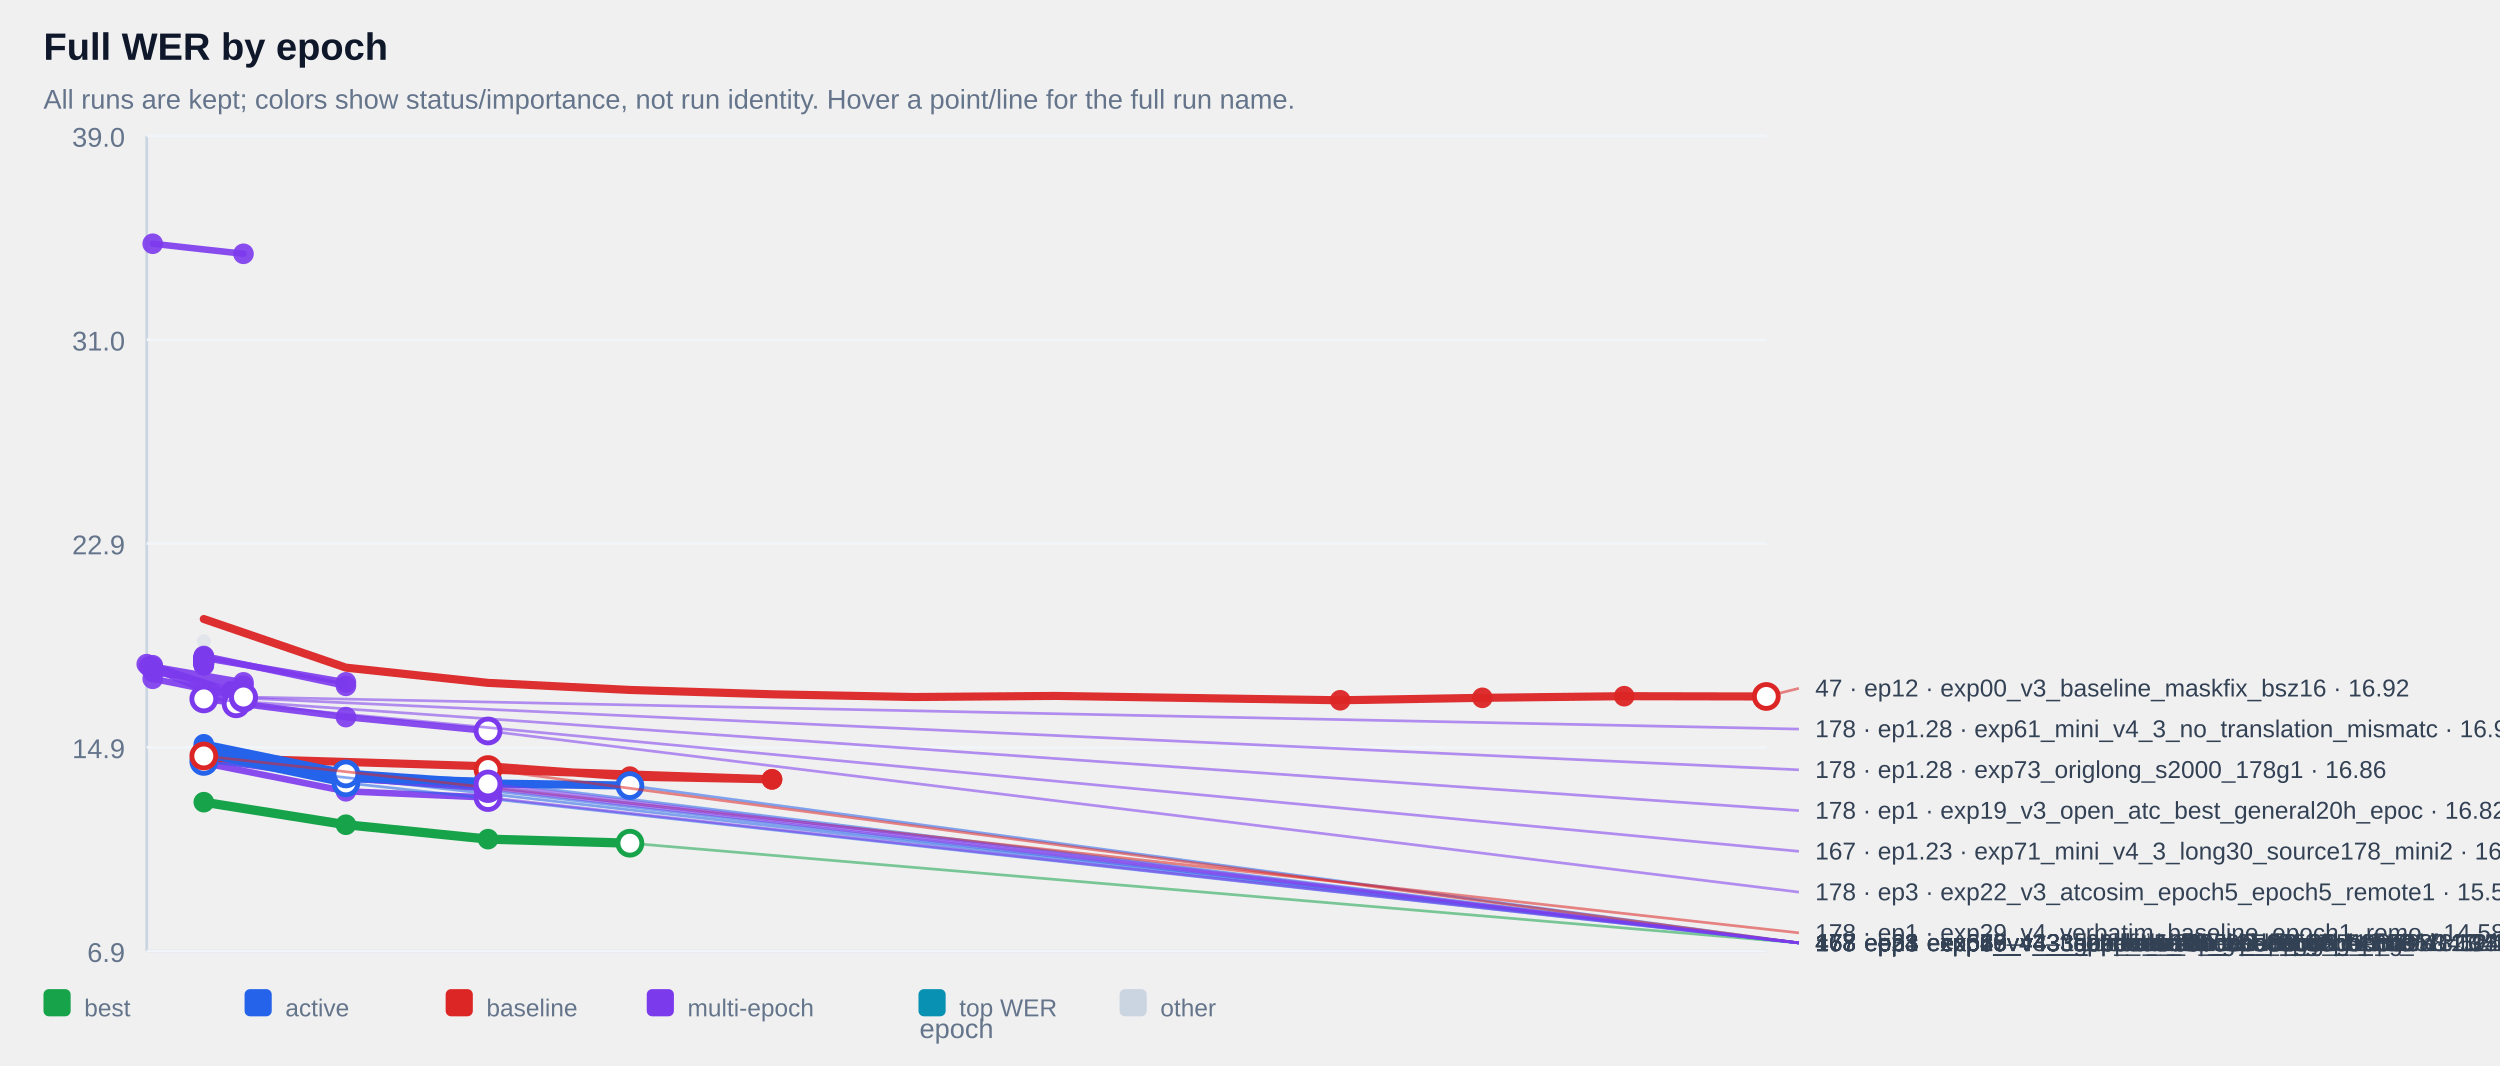
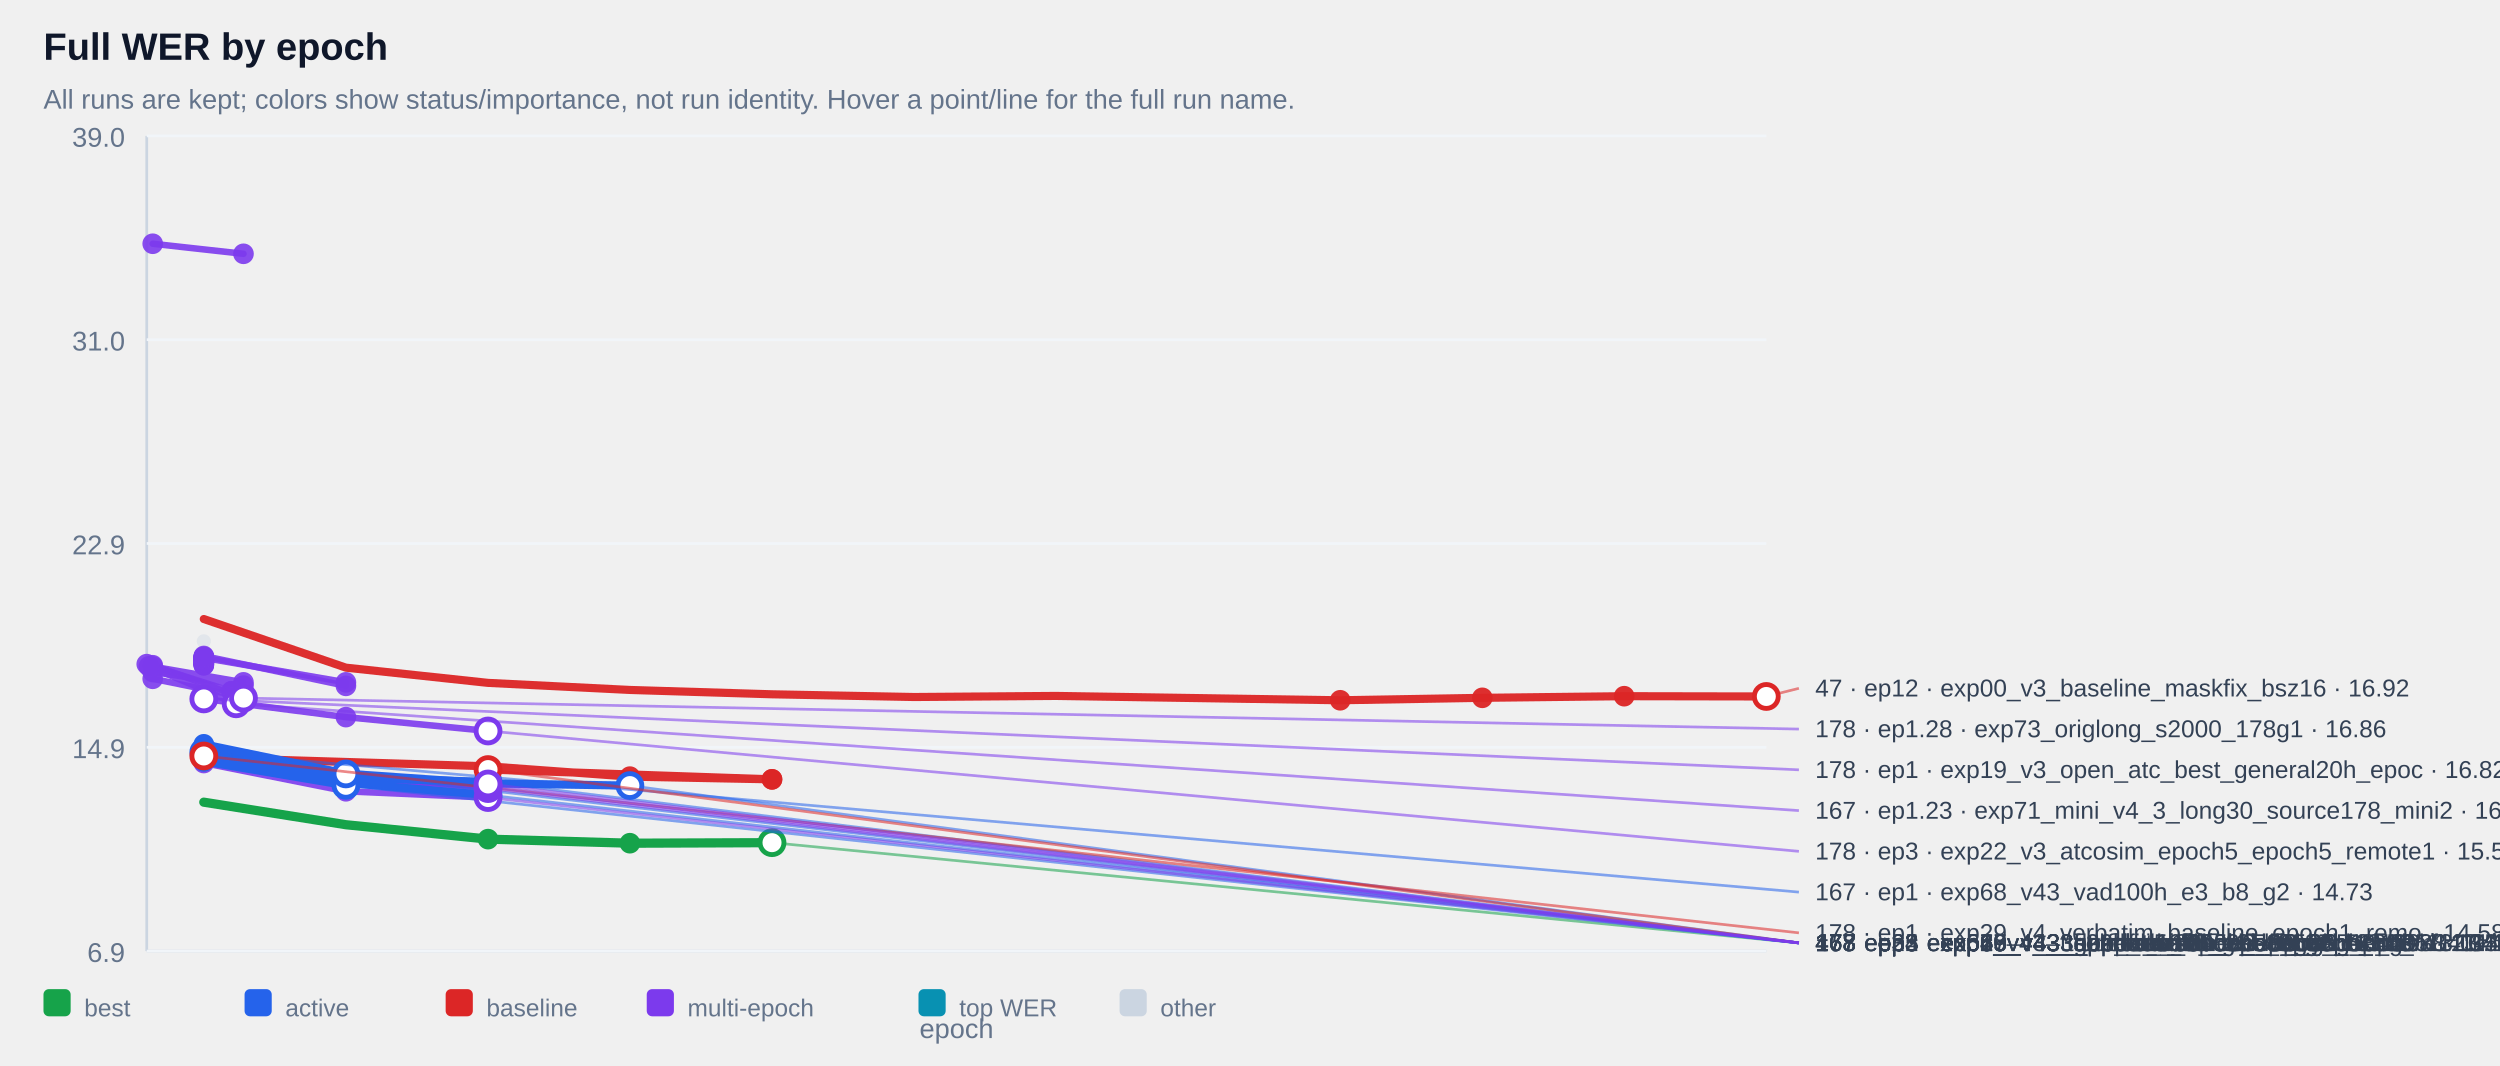
<svg xmlns="http://www.w3.org/2000/svg" width="100%" viewBox="0 0 920 392" style="max-width:920px;background:#ffffff;border:1px solid #e5e7eb;border-radius:10px;">
  <text x="16.0" y="22.0" font-size="14" fill="#0f172a" text-anchor="start" font-family="Arial, sans-serif" font-weight="700">Full WER by epoch</text>
  <text x="16.0" y="40.0" font-size="10" fill="#64748b" text-anchor="start" font-family="Arial, sans-serif" font-weight="400">All runs are kept; colors show status/importance, not run identity. Hover a point/line for the full run name.</text>
  <line x1="54" y1="50" x2="54" y2="350" stroke="#cbd5e1" />
  <line x1="54" y1="350" x2="650" y2="350" stroke="#cbd5e1" />
  <line x1="54" y1="350.0" x2="650" y2="350.0" stroke="#f1f5f9" />
  <text x="46.0" y="354.0" font-size="10" fill="#64748b" text-anchor="end" font-family="Arial, sans-serif" font-weight="400">6.9</text>
  <line x1="54" y1="275.0" x2="650" y2="275.0" stroke="#f1f5f9" />
  <text x="46.0" y="279.0" font-size="10" fill="#64748b" text-anchor="end" font-family="Arial, sans-serif" font-weight="400">14.9</text>
  <line x1="54" y1="200.0" x2="650" y2="200.0" stroke="#f1f5f9" />
  <text x="46.0" y="204.0" font-size="10" fill="#64748b" text-anchor="end" font-family="Arial, sans-serif" font-weight="400">22.9</text>
  <line x1="54" y1="125.0" x2="650" y2="125.0" stroke="#f1f5f9" />
  <text x="46.0" y="129.0" font-size="10" fill="#64748b" text-anchor="end" font-family="Arial, sans-serif" font-weight="400">31.0</text>
  <line x1="54" y1="50.0" x2="650" y2="50.0" stroke="#f1f5f9" />
  <text x="46.0" y="54.0" font-size="10" fill="#64748b" text-anchor="end" font-family="Arial, sans-serif" font-weight="400">39.0</text>
  <g opacity="0.38">
    <circle cx="75.0" cy="236.0" r="2.6" fill="#cbd5e1" />
  </g>
  <g opacity="0.90">
    <polyline points="56.2,89.7 89.6,93.4" fill="none" stroke="#7c3aed" stroke-width="2.4" stroke-linecap="round" stroke-linejoin="round" />
  </g>
  <g opacity="0.90">
    <circle cx="56.2" cy="89.7" r="3.8" fill="#7c3aed" />
  </g>
  <g opacity="0.90">
    <circle cx="89.6" cy="93.4" r="3.8" fill="#7c3aed" />
  </g>
  <g opacity="0.90">
    <polyline points="75.0,241.8 75.0,241.8" fill="none" stroke="#7c3aed" stroke-width="2.4" stroke-linecap="round" stroke-linejoin="round" />
  </g>
  <g opacity="0.90">
    <circle cx="75.0" cy="241.8" r="3.8" fill="#7c3aed" />
  </g>
  <g opacity="0.90">
    <circle cx="75.0" cy="241.8" r="3.8" fill="#7c3aed" />
  </g>
  <g opacity="0.90">
    <polyline points="75.0,241.9 75.0,241.9" fill="none" stroke="#7c3aed" stroke-width="2.4" stroke-linecap="round" stroke-linejoin="round" />
  </g>
  <g opacity="0.90">
    <circle cx="75.0" cy="241.9" r="3.8" fill="#7c3aed" />
  </g>
  <g opacity="0.90">
    <circle cx="75.0" cy="241.9" r="3.8" fill="#7c3aed" />
  </g>
  <g opacity="0.90">
    <polyline points="75.0,242.4 75.0,242.4" fill="none" stroke="#7c3aed" stroke-width="2.4" stroke-linecap="round" stroke-linejoin="round" />
  </g>
  <g opacity="0.90">
    <circle cx="75.0" cy="242.4" r="3.8" fill="#7c3aed" />
  </g>
  <g opacity="0.90">
    <circle cx="75.0" cy="242.4" r="3.8" fill="#7c3aed" />
  </g>
  <g opacity="0.90">
    <polyline points="75.0,242.4 75.0,242.4" fill="none" stroke="#7c3aed" stroke-width="2.4" stroke-linecap="round" stroke-linejoin="round" />
  </g>
  <g opacity="0.90">
    <circle cx="75.0" cy="242.4" r="3.8" fill="#7c3aed" />
  </g>
  <g opacity="0.90">
    <circle cx="75.0" cy="242.4" r="3.8" fill="#7c3aed" />
  </g>
  <g opacity="0.90">
    <polyline points="75.0,242.5 75.0,242.5" fill="none" stroke="#7c3aed" stroke-width="2.4" stroke-linecap="round" stroke-linejoin="round" />
  </g>
  <g opacity="0.90">
    <circle cx="75.0" cy="242.5" r="3.8" fill="#7c3aed" />
  </g>
  <g opacity="0.90">
    <circle cx="75.0" cy="242.5" r="3.8" fill="#7c3aed" />
  </g>
  <g opacity="0.90">
    <polyline points="75.0,242.5 75.0,242.5" fill="none" stroke="#7c3aed" stroke-width="2.4" stroke-linecap="round" stroke-linejoin="round" />
  </g>
  <g opacity="0.90">
    <circle cx="75.0" cy="242.5" r="3.8" fill="#7c3aed" />
  </g>
  <g opacity="0.90">
    <circle cx="75.0" cy="242.5" r="3.8" fill="#7c3aed" />
  </g>
  <g opacity="0.90">
    <polyline points="75.0,242.6 75.0,242.6" fill="none" stroke="#7c3aed" stroke-width="2.4" stroke-linecap="round" stroke-linejoin="round" />
  </g>
  <g opacity="0.90">
    <circle cx="75.0" cy="242.6" r="3.8" fill="#7c3aed" />
  </g>
  <g opacity="0.90">
    <circle cx="75.0" cy="242.6" r="3.8" fill="#7c3aed" />
  </g>
  <g opacity="0.90">
    <polyline points="75.0,242.7 75.0,242.7" fill="none" stroke="#7c3aed" stroke-width="2.4" stroke-linecap="round" stroke-linejoin="round" />
  </g>
  <g opacity="0.90">
    <circle cx="75.0" cy="242.7" r="3.8" fill="#7c3aed" />
  </g>
  <g opacity="0.90">
    <circle cx="75.0" cy="242.7" r="3.8" fill="#7c3aed" />
  </g>
  <g opacity="0.90">
    <polyline points="75.0,242.9 75.0,242.9" fill="none" stroke="#7c3aed" stroke-width="2.4" stroke-linecap="round" stroke-linejoin="round" />
  </g>
  <g opacity="0.90">
    <circle cx="75.0" cy="242.9" r="3.8" fill="#7c3aed" />
  </g>
  <g opacity="0.90">
    <circle cx="75.0" cy="242.9" r="3.8" fill="#7c3aed" />
  </g>
  <g opacity="0.90">
    <polyline points="75.0,243.1 75.0,243.1" fill="none" stroke="#7c3aed" stroke-width="2.4" stroke-linecap="round" stroke-linejoin="round" />
  </g>
  <g opacity="0.90">
    <circle cx="75.0" cy="243.1" r="3.8" fill="#7c3aed" />
  </g>
  <g opacity="0.90">
    <circle cx="75.0" cy="243.1" r="3.8" fill="#7c3aed" />
  </g>
  <g opacity="0.90">
    <polyline points="75.0,243.1 75.0,243.1" fill="none" stroke="#7c3aed" stroke-width="2.4" stroke-linecap="round" stroke-linejoin="round" />
  </g>
  <g opacity="0.90">
    <circle cx="75.0" cy="243.1" r="3.8" fill="#7c3aed" />
  </g>
  <g opacity="0.90">
    <circle cx="75.0" cy="243.1" r="3.8" fill="#7c3aed" />
  </g>
  <g opacity="0.90">
    <polyline points="75.0,243.2 75.0,243.2" fill="none" stroke="#7c3aed" stroke-width="2.4" stroke-linecap="round" stroke-linejoin="round" />
  </g>
  <g opacity="0.90">
    <circle cx="75.0" cy="243.2" r="3.8" fill="#7c3aed" />
  </g>
  <g opacity="0.90">
    <circle cx="75.0" cy="243.2" r="3.8" fill="#7c3aed" />
  </g>
  <g opacity="0.90">
    <polyline points="75.0,243.4 75.0,243.4" fill="none" stroke="#7c3aed" stroke-width="2.4" stroke-linecap="round" stroke-linejoin="round" />
  </g>
  <g opacity="0.90">
    <circle cx="75.0" cy="243.4" r="3.8" fill="#7c3aed" />
  </g>
  <g opacity="0.90">
    <circle cx="75.0" cy="243.4" r="3.8" fill="#7c3aed" />
  </g>
  <g opacity="0.90">
    <polyline points="75.0,243.5 75.0,243.5" fill="none" stroke="#7c3aed" stroke-width="2.4" stroke-linecap="round" stroke-linejoin="round" />
  </g>
  <g opacity="0.90">
    <circle cx="75.0" cy="243.5" r="3.8" fill="#7c3aed" />
  </g>
  <g opacity="0.90">
    <circle cx="75.0" cy="243.5" r="3.8" fill="#7c3aed" />
  </g>
  <g opacity="0.90">
    <polyline points="75.0,243.6 75.0,243.6" fill="none" stroke="#7c3aed" stroke-width="2.4" stroke-linecap="round" stroke-linejoin="round" />
  </g>
  <g opacity="0.90">
    <circle cx="75.0" cy="243.6" r="3.8" fill="#7c3aed" />
  </g>
  <g opacity="0.90">
    <circle cx="75.0" cy="243.6" r="3.8" fill="#7c3aed" />
  </g>
  <g opacity="0.90">
    <polyline points="75.0,243.8 75.0,243.8" fill="none" stroke="#7c3aed" stroke-width="2.4" stroke-linecap="round" stroke-linejoin="round" />
  </g>
  <g opacity="0.90">
    <circle cx="75.0" cy="243.8" r="3.8" fill="#7c3aed" />
  </g>
  <g opacity="0.90">
    <circle cx="75.0" cy="243.8" r="3.8" fill="#7c3aed" />
  </g>
  <g opacity="0.90">
    <polyline points="75.0,243.8 75.0,243.8" fill="none" stroke="#7c3aed" stroke-width="2.4" stroke-linecap="round" stroke-linejoin="round" />
  </g>
  <g opacity="0.90">
    <circle cx="75.0" cy="243.8" r="3.8" fill="#7c3aed" />
  </g>
  <g opacity="0.90">
    <circle cx="75.0" cy="243.8" r="3.8" fill="#7c3aed" />
  </g>
  <g opacity="0.90">
    <polyline points="75.0,244.3 75.0,244.3" fill="none" stroke="#7c3aed" stroke-width="2.4" stroke-linecap="round" stroke-linejoin="round" />
  </g>
  <g opacity="0.90">
    <circle cx="75.0" cy="244.3" r="3.8" fill="#7c3aed" />
  </g>
  <g opacity="0.90">
    <circle cx="75.0" cy="244.3" r="3.8" fill="#7c3aed" />
  </g>
  <g opacity="0.90">
    <polyline points="75.0,244.3 75.0,244.3" fill="none" stroke="#7c3aed" stroke-width="2.4" stroke-linecap="round" stroke-linejoin="round" />
  </g>
  <g opacity="0.90">
    <circle cx="75.0" cy="244.3" r="3.8" fill="#7c3aed" />
  </g>
  <g opacity="0.90">
    <circle cx="75.0" cy="244.3" r="3.8" fill="#7c3aed" />
  </g>
  <g opacity="0.90">
    <polyline points="75.0,244.8 75.0,244.8" fill="none" stroke="#7c3aed" stroke-width="2.4" stroke-linecap="round" stroke-linejoin="round" />
  </g>
  <g opacity="0.90">
    <circle cx="75.0" cy="244.8" r="3.8" fill="#7c3aed" />
  </g>
  <g opacity="0.90">
    <circle cx="75.0" cy="244.8" r="3.8" fill="#7c3aed" />
  </g>
  <g opacity="0.90">
    <polyline points="75.0,242.1 127.3,251.1" fill="none" stroke="#7c3aed" stroke-width="2.4" stroke-linecap="round" stroke-linejoin="round" />
  </g>
  <g opacity="0.90">
    <circle cx="75.0" cy="242.1" r="3.8" fill="#7c3aed" />
  </g>
  <g opacity="0.90">
    <circle cx="127.3" cy="251.1" r="3.8" fill="#7c3aed" />
  </g>
  <g opacity="0.90">
    <polyline points="56.2,245.3 89.6,251.1 56.2,247.3 89.6,252.3" fill="none" stroke="#7c3aed" stroke-width="2.4" stroke-linecap="round" stroke-linejoin="round" />
  </g>
  <g opacity="0.90">
    <circle cx="56.2" cy="245.3" r="3.8" fill="#7c3aed" />
  </g>
  <g opacity="0.90">
    <circle cx="89.6" cy="251.1" r="3.8" fill="#7c3aed" />
  </g>
  <g opacity="0.90">
    <circle cx="56.2" cy="247.3" r="3.8" fill="#7c3aed" />
  </g>
  <g opacity="0.90">
    <circle cx="89.6" cy="252.3" r="3.8" fill="#7c3aed" />
  </g>
  <g opacity="0.90">
    <polyline points="75.0,241.4 127.3,252.4" fill="none" stroke="#7c3aed" stroke-width="2.4" stroke-linecap="round" stroke-linejoin="round" />
  </g>
  <g opacity="0.90">
    <circle cx="75.0" cy="241.4" r="3.8" fill="#7c3aed" />
  </g>
  <g opacity="0.90">
    <circle cx="127.3" cy="252.4" r="3.8" fill="#7c3aed" />
  </g>
  <g opacity="0.90">
    <polyline points="54.0,244.4 85.2,254.4 85.2,254.4" fill="none" stroke="#7c3aed" stroke-width="2.4" stroke-linecap="round" stroke-linejoin="round" />
  </g>
  <g opacity="0.90">
    <circle cx="54.0" cy="244.4" r="3.8" fill="#7c3aed" />
  </g>
  <g opacity="0.90">
    <circle cx="85.2" cy="254.4" r="3.8" fill="#7c3aed" />
  </g>
  <g opacity="0.90">
    <circle cx="85.2" cy="254.4" r="3.8" fill="#7c3aed" />
  </g>
  <g opacity="0.90">
    <polyline points="75.0,256.2 75.0,256.2" fill="none" stroke="#7c3aed" stroke-width="2.4" stroke-linecap="round" stroke-linejoin="round" />
  </g>
  <g opacity="0.90">
    <circle cx="75.0" cy="256.2" r="3.8" fill="#7c3aed" />
  </g>
  <g opacity="0.90">
    <circle cx="75.0" cy="256.2" r="3.8" fill="#7c3aed" />
  </g>
  <g opacity="0.90">
    <polyline points="56.2,249.8 89.6,256.5" fill="none" stroke="#7c3aed" stroke-width="2.4" stroke-linecap="round" stroke-linejoin="round" />
  </g>
  <g opacity="0.90">
    <circle cx="56.2" cy="249.8" r="3.8" fill="#7c3aed" />
  </g>
  <g opacity="0.90">
    <circle cx="89.6" cy="256.5" r="3.8" fill="#7c3aed" />
  </g>
  <g opacity="0.90">
    <polyline points="56.2,244.8 89.6,256.9" fill="none" stroke="#7c3aed" stroke-width="2.4" stroke-linecap="round" stroke-linejoin="round" />
  </g>
  <g opacity="0.90">
    <circle cx="56.2" cy="244.8" r="3.8" fill="#7c3aed" />
  </g>
  <g opacity="0.90">
    <circle cx="89.6" cy="256.9" r="3.8" fill="#7c3aed" />
  </g>
  <g opacity="0.90">
    <polyline points="75.0,257.2 75.0,257.2" fill="none" stroke="#7c3aed" stroke-width="2.4" stroke-linecap="round" stroke-linejoin="round" />
  </g>
  <g opacity="0.90">
    <circle cx="75.0" cy="257.2" r="3.8" fill="#7c3aed" />
  </g>
  <g opacity="0.90">
    <circle cx="75.0" cy="257.2" r="3.8" fill="#7c3aed" />
  </g>
  <g opacity="0.90">
    <polyline points="54.8,245.2 86.9,259.0 86.9,259.0" fill="none" stroke="#7c3aed" stroke-width="2.4" stroke-linecap="round" stroke-linejoin="round" />
  </g>
  <g opacity="0.90">
    <circle cx="54.8" cy="245.2" r="3.8" fill="#7c3aed" />
  </g>
  <g opacity="0.90">
    <circle cx="86.9" cy="259.0" r="3.8" fill="#7c3aed" />
  </g>
  <g opacity="0.90">
    <circle cx="86.9" cy="259.0" r="3.8" fill="#7c3aed" />
  </g>
  <g opacity="0.90">
    <polyline points="75.0,257.2 127.3,263.9 179.6,269.0" fill="none" stroke="#7c3aed" stroke-width="2.4" stroke-linecap="round" stroke-linejoin="round" />
  </g>
  <g opacity="0.90">
    <circle cx="75.0" cy="257.2" r="3.8" fill="#7c3aed" />
  </g>
  <g opacity="0.90">
    <circle cx="127.3" cy="263.9" r="3.8" fill="#7c3aed" />
  </g>
  <g opacity="0.90">
    <circle cx="179.6" cy="269.0" r="3.8" fill="#7c3aed" />
  </g>
  <g opacity="0.90">
    <polyline points="75.0,277.1 127.3,285.5 179.6,288.5 179.6,288.5" fill="none" stroke="#7c3aed" stroke-width="2.4" stroke-linecap="round" stroke-linejoin="round" />
  </g>
  <g opacity="0.90">
    <circle cx="75.0" cy="277.1" r="3.8" fill="#7c3aed" />
  </g>
  <g opacity="0.90">
    <circle cx="127.3" cy="285.5" r="3.8" fill="#7c3aed" />
  </g>
  <g opacity="0.90">
    <circle cx="179.6" cy="288.5" r="3.8" fill="#7c3aed" />
  </g>
  <g opacity="0.90">
    <circle cx="179.6" cy="288.5" r="3.8" fill="#7c3aed" />
  </g>
  <g opacity="0.90">
    <polyline points="75.0,279.2 127.3,286.5 179.6,289.4 179.6,289.4" fill="none" stroke="#7c3aed" stroke-width="2.4" stroke-linecap="round" stroke-linejoin="round" />
  </g>
  <g opacity="0.90">
    <circle cx="75.0" cy="279.2" r="3.8" fill="#7c3aed" />
  </g>
  <g opacity="0.90">
    <circle cx="127.3" cy="286.5" r="3.8" fill="#7c3aed" />
  </g>
  <g opacity="0.90">
    <circle cx="179.6" cy="289.4" r="3.8" fill="#7c3aed" />
  </g>
  <g opacity="0.90">
    <circle cx="179.6" cy="289.4" r="3.8" fill="#7c3aed" />
  </g>
  <g opacity="0.90">
    <polyline points="75.0,278.3 127.3,286.2 179.6,290.2 179.6,290.2" fill="none" stroke="#7c3aed" stroke-width="2.4" stroke-linecap="round" stroke-linejoin="round" />
  </g>
  <g opacity="0.90">
    <circle cx="75.0" cy="278.3" r="3.8" fill="#7c3aed" />
  </g>
  <g opacity="0.90">
    <circle cx="127.3" cy="286.2" r="3.8" fill="#7c3aed" />
  </g>
  <g opacity="0.90">
    <circle cx="179.6" cy="290.2" r="3.8" fill="#7c3aed" />
  </g>
  <g opacity="0.90">
    <circle cx="179.6" cy="290.2" r="3.8" fill="#7c3aed" />
  </g>
  <g opacity="0.90">
    <polyline points="75.0,280.8 127.3,291.2 179.6,293.5 179.6,293.5" fill="none" stroke="#7c3aed" stroke-width="2.4" stroke-linecap="round" stroke-linejoin="round" />
  </g>
  <g opacity="0.90">
    <circle cx="75.0" cy="280.8" r="3.8" fill="#7c3aed" />
  </g>
  <g opacity="0.90">
    <circle cx="127.3" cy="291.2" r="3.8" fill="#7c3aed" />
  </g>
  <g opacity="0.90">
    <circle cx="179.6" cy="293.5" r="3.8" fill="#7c3aed" />
  </g>
  <g opacity="0.90">
    <circle cx="179.6" cy="293.5" r="3.8" fill="#7c3aed" />
  </g>
  <g opacity="0.95">
    <polyline points="75.0,227.8 127.3,245.7 179.6,251.3 231.8,253.9 284.1,255.5 336.4,256.5 388.6,256.1 440.9,256.9 493.2,257.7 545.5,256.8 597.7,256.2 650.0,256.3" fill="none" stroke="#dc2626" stroke-width="3.0" stroke-linecap="round" stroke-linejoin="round" />
  </g>
  <g opacity="0.95">
    <circle cx="493.2" cy="257.7" r="3.8" fill="#dc2626" />
  </g>
  <g opacity="0.95">
    <circle cx="545.5" cy="256.8" r="3.8" fill="#dc2626" />
  </g>
  <g opacity="0.95">
    <circle cx="597.7" cy="256.2" r="3.8" fill="#dc2626" />
  </g>
  <g opacity="0.95">
    <circle cx="650.0" cy="256.3" r="3.8" fill="#dc2626" />
  </g>
  <g opacity="0.95">
    <polyline points="75.0,278.2 75.0,278.2" fill="none" stroke="#dc2626" stroke-width="3.0" stroke-linecap="round" stroke-linejoin="round" />
  </g>
  <g opacity="0.95">
    <circle cx="75.0" cy="278.2" r="3.8" fill="#dc2626" />
  </g>
  <g opacity="0.95">
    <circle cx="75.0" cy="278.2" r="3.8" fill="#dc2626" />
  </g>
  <g opacity="0.95">
    <polyline points="75.0,278.8 75.0,278.8 179.6,282.0 231.8,285.8 284.1,286.8 284.1,286.8 179.6,283.2" fill="none" stroke="#dc2626" stroke-width="3.0" stroke-linecap="round" stroke-linejoin="round" />
  </g>
  <g opacity="0.95">
    <circle cx="231.8" cy="285.8" r="3.8" fill="#dc2626" />
  </g>
  <g opacity="0.95">
    <circle cx="284.1" cy="286.8" r="3.8" fill="#dc2626" />
  </g>
  <g opacity="0.95">
    <circle cx="284.1" cy="286.8" r="3.8" fill="#dc2626" />
  </g>
  <g opacity="0.95">
    <circle cx="179.6" cy="283.2" r="3.8" fill="#dc2626" />
  </g>
  <g opacity="1.00">
+     <circle cx="75.0" cy="276.8" r="3.8" fill="#2563eb" />
+   </g>
+   <g opacity="1.00">
+     <polyline points="75.0,275.0 127.3,284.8" fill="none" stroke="#2563eb" stroke-width="3.0" stroke-linecap="round" stroke-linejoin="round" />
+   </g>
+   <g opacity="1.00">
+     <circle cx="75.0" cy="275.0" r="3.8" fill="#2563eb" />
+   </g>
+   <g opacity="1.00">
+     <circle cx="127.3" cy="284.8" r="3.8" fill="#2563eb" />
+   </g>
+   <g opacity="1.00">
+     <polyline points="75.0,277.4 127.3,286.3 179.6,287.7" fill="none" stroke="#2563eb" stroke-width="3.0" stroke-linecap="round" stroke-linejoin="round" />
+   </g>
+   <g opacity="1.00">
+     <circle cx="75.0" cy="277.4" r="3.8" fill="#2563eb" />
+   </g>
+   <g opacity="1.00">
+     <circle cx="127.3" cy="286.3" r="3.8" fill="#2563eb" />
+   </g>
+   <g opacity="1.00">
+     <circle cx="179.6" cy="287.7" r="3.8" fill="#2563eb" />
+   </g>
+   <g opacity="1.00">
+     <polyline points="75.0,280.2 127.3,289.0" fill="none" stroke="#2563eb" stroke-width="3.0" stroke-linecap="round" stroke-linejoin="round" />
+   </g>
+   <g opacity="1.00">
    <circle cx="75.0" cy="280.2" r="3.8" fill="#2563eb" />
  </g>
  <g opacity="1.00">
-     <polyline points="75.0,275.0 127.3,284.8" fill="none" stroke="#2563eb" stroke-width="3.0" stroke-linecap="round" stroke-linejoin="round" />
-   </g>
-   <g opacity="1.00">
-     <circle cx="75.0" cy="275.0" r="3.8" fill="#2563eb" />
-   </g>
-   <g opacity="1.00">
-     <circle cx="127.3" cy="284.8" r="3.8" fill="#2563eb" />
-   </g>
-   <g opacity="1.00">
-     <polyline points="75.0,277.4 127.3,286.3 179.6,287.7" fill="none" stroke="#2563eb" stroke-width="3.0" stroke-linecap="round" stroke-linejoin="round" />
-   </g>
-   <g opacity="1.00">
-     <circle cx="75.0" cy="277.4" r="3.8" fill="#2563eb" />
-   </g>
-   <g opacity="1.00">
-     <circle cx="127.3" cy="286.3" r="3.8" fill="#2563eb" />
-   </g>
-   <g opacity="1.00">
-     <circle cx="179.6" cy="287.7" r="3.8" fill="#2563eb" />
-   </g>
-   <g opacity="1.00">
-     <polyline points="75.0,277.2 127.3,288.1" fill="none" stroke="#2563eb" stroke-width="3.0" stroke-linecap="round" stroke-linejoin="round" />
+     <circle cx="127.3" cy="289.0" r="3.8" fill="#2563eb" />
+   </g>
+   <g opacity="1.00">
+     <polyline points="75.0,273.9 127.3,284.7 179.6,288.3 231.8,289.1" fill="none" stroke="#2563eb" stroke-width="3.0" stroke-linecap="round" stroke-linejoin="round" />
+   </g>
+   <g opacity="1.00">
+     <circle cx="75.0" cy="273.9" r="3.8" fill="#2563eb" />
+   </g>
+   <g opacity="1.00">
+     <circle cx="127.3" cy="284.7" r="3.8" fill="#2563eb" />
+   </g>
+   <g opacity="1.00">
+     <circle cx="179.6" cy="288.3" r="3.8" fill="#2563eb" />
+   </g>
+   <g opacity="1.00">
+     <circle cx="231.8" cy="289.1" r="3.8" fill="#2563eb" />
+   </g>
+   <g opacity="1.00">
+     <polyline points="75.0,277.2 127.3,288.1 179.6,292.6" fill="none" stroke="#2563eb" stroke-width="3.0" stroke-linecap="round" stroke-linejoin="round" />
  </g>
  <g opacity="1.00">
    <circle cx="75.0" cy="277.2" r="3.8" fill="#2563eb" />
  </g>
  <g opacity="1.00">
    <circle cx="127.3" cy="288.1" r="3.8" fill="#2563eb" />
  </g>
  <g opacity="1.00">
-     <polyline points="75.0,273.9 127.3,284.7 179.6,288.3 231.8,289.1" fill="none" stroke="#2563eb" stroke-width="3.0" stroke-linecap="round" stroke-linejoin="round" />
-   </g>
-   <g opacity="1.00">
-     <circle cx="75.0" cy="273.9" r="3.8" fill="#2563eb" />
-   </g>
-   <g opacity="1.00">
-     <circle cx="127.3" cy="284.7" r="3.8" fill="#2563eb" />
-   </g>
-   <g opacity="1.00">
-     <circle cx="179.6" cy="288.3" r="3.8" fill="#2563eb" />
-   </g>
-   <g opacity="1.00">
-     <circle cx="231.8" cy="289.1" r="3.8" fill="#2563eb" />
-   </g>
-   <g opacity="1.00">
-     <polyline points="75.0,295.2 127.3,303.5 179.6,308.8 231.8,310.3" fill="none" stroke="#16a34a" stroke-width="3.4" stroke-linecap="round" stroke-linejoin="round" />
-   </g>
-   <g opacity="1.00">
-     <circle cx="75.0" cy="295.2" r="3.8" fill="#16a34a" />
-   </g>
-   <g opacity="1.00">
-     <circle cx="127.3" cy="303.5" r="3.8" fill="#16a34a" />
+     <circle cx="179.6" cy="292.6" r="3.8" fill="#2563eb" />
+   </g>
+   <g opacity="1.00">
+     <polyline points="75.0,295.2 127.3,303.5 179.6,308.8 231.8,310.3 284.1,310.1 284.1,310.1" fill="none" stroke="#16a34a" stroke-width="3.4" stroke-linecap="round" stroke-linejoin="round" />
  </g>
  <g opacity="1.00">
    <circle cx="179.6" cy="308.8" r="3.8" fill="#16a34a" />
  </g>
  <g opacity="1.00">
    <circle cx="231.8" cy="310.3" r="3.8" fill="#16a34a" />
  </g>
-   <line x1="231.8" y1="310.3" x2="662.0" y2="347.0" stroke="#16a34a" stroke-width="1" opacity="0.55" />
-   <circle cx="231.8" cy="310.3" r="4.4" fill="#ffffff" stroke="#16a34a" stroke-width="1.8" />
-   <text x="668.0" y="350.0" font-size="9" fill="#334155" text-anchor="start" font-family="Arial, sans-serif" font-weight="400">178 · ep4 · exp50_v4_3_atcosim_epoch5_epoch5_maskf · 11.14</text>
+   <g opacity="1.00">
+     <circle cx="284.1" cy="310.1" r="3.8" fill="#16a34a" />
+   </g>
+   <g opacity="1.00">
+     <circle cx="284.1" cy="310.1" r="3.8" fill="#16a34a" />
+   </g>
+   <line x1="284.1" y1="310.1" x2="662.0" y2="347.0" stroke="#16a34a" stroke-width="1" opacity="0.55" />
+   <circle cx="284.1" cy="310.1" r="4.4" fill="#ffffff" stroke="#16a34a" stroke-width="1.8" />
+   <text x="668.0" y="350.0" font-size="9" fill="#334155" text-anchor="start" font-family="Arial, sans-serif" font-weight="400">178 · ep5 · exp50_v4_3_atcosim_epoch5_epoch5_maskf · 11.16</text>
+   <line x1="179.6" y1="292.6" x2="662.0" y2="347.0" stroke="#2563eb" stroke-width="1" opacity="0.55" />
+   <circle cx="179.6" cy="292.6" r="4.4" fill="#ffffff" stroke="#2563eb" stroke-width="1.8" />
+   <text x="668.0" y="350.0" font-size="9" fill="#334155" text-anchor="start" font-family="Arial, sans-serif" font-weight="400">47 · ep3 · exp52_v4_3_fullmix_balanced_epoch5_epo · 13.04</text>
  <line x1="231.8" y1="289.1" x2="662.0" y2="347.0" stroke="#2563eb" stroke-width="1" opacity="0.55" />
  <circle cx="231.8" cy="289.1" r="4.4" fill="#ffffff" stroke="#2563eb" stroke-width="1.8" />
  <text x="668.0" y="350.0" font-size="9" fill="#334155" text-anchor="start" font-family="Arial, sans-serif" font-weight="400">178 · ep4 · exp63_v4_3_ttsclone10h_epoch5_epoch5_m · 13.41</text>
-   <line x1="127.3" y1="288.1" x2="662.0" y2="347.0" stroke="#2563eb" stroke-width="1" opacity="0.55" />
-   <circle cx="127.3" cy="288.1" r="4.4" fill="#ffffff" stroke="#2563eb" stroke-width="1.8" />
-   <text x="668.0" y="350.0" font-size="9" fill="#334155" text-anchor="start" font-family="Arial, sans-serif" font-weight="400">47 · ep2 · exp52_v4_3_fullmix_balanced_epoch5_epo · 13.52</text>
+   <line x1="127.3" y1="289.0" x2="662.0" y2="347.0" stroke="#2563eb" stroke-width="1" opacity="0.55" />
+   <circle cx="127.3" cy="289.0" r="4.4" fill="#ffffff" stroke="#2563eb" stroke-width="1.8" />
+   <text x="668.0" y="350.0" font-size="9" fill="#334155" text-anchor="start" font-family="Arial, sans-serif" font-weight="400">167 · ep2 · exp69_v43_openatc_all_e3_b8_g3 · 13.43</text>
  <line x1="179.6" y1="287.7" x2="662.0" y2="347.0" stroke="#2563eb" stroke-width="1" opacity="0.55" />
  <circle cx="179.6" cy="287.7" r="4.4" fill="#ffffff" stroke="#2563eb" stroke-width="1.8" />
  <text x="668.0" y="350.0" font-size="9" fill="#334155" text-anchor="start" font-family="Arial, sans-serif" font-weight="400">47 · ep3 · exp51_v4_3_appdenoise45h_epoch5_epoch5 · 13.56</text>
  <line x1="127.3" y1="284.8" x2="662.0" y2="347.0" stroke="#2563eb" stroke-width="1" opacity="0.55" />
  <circle cx="127.3" cy="284.8" r="4.4" fill="#ffffff" stroke="#2563eb" stroke-width="1.8" />
  <text x="668.0" y="350.0" font-size="9" fill="#334155" text-anchor="start" font-family="Arial, sans-serif" font-weight="400">47 · ep2 · exp64_v43_tts22h_e5_b8_g1 · 13.87</text>
-   <line x1="75.0" y1="280.2" x2="662.0" y2="347.0" stroke="#2563eb" stroke-width="1" opacity="0.55" />
-   <circle cx="75.0" cy="280.2" r="4.4" fill="#ffffff" stroke="#2563eb" stroke-width="1.8" />
-   <text x="668.0" y="350.0" font-size="9" fill="#334155" text-anchor="start" font-family="Arial, sans-serif" font-weight="400">167 · ep1 · exp69_v43_openatc_all_e3_b8_g3 · 14.37</text>
+   <line x1="75.0" y1="276.8" x2="662.0" y2="328.3" stroke="#2563eb" stroke-width="1" opacity="0.55" />
+   <circle cx="75.0" cy="276.8" r="4.4" fill="#ffffff" stroke="#2563eb" stroke-width="1.8" />
+   <text x="668.0" y="331.3" font-size="9" fill="#334155" text-anchor="start" font-family="Arial, sans-serif" font-weight="400">167 · ep1 · exp68_v43_vad100h_e3_b8_g2 · 14.73</text>
  <line x1="179.6" y1="283.2" x2="662.0" y2="347.0" stroke="#dc2626" stroke-width="1" opacity="0.55" />
  <circle cx="179.6" cy="283.2" r="4.4" fill="#ffffff" stroke="#dc2626" stroke-width="1.8" />
  <text x="668.0" y="350.0" font-size="9" fill="#334155" text-anchor="start" font-family="Arial, sans-serif" font-weight="400">167 · ep3 · exp29_v4_3_no_translation_mismatch_bas · 14.04</text>
  <line x1="75.0" y1="278.2" x2="662.0" y2="343.3" stroke="#dc2626" stroke-width="1" opacity="0.55" />
  <circle cx="75.0" cy="278.2" r="4.4" fill="#ffffff" stroke="#dc2626" stroke-width="1.8" />
  <text x="668.0" y="346.3" font-size="9" fill="#334155" text-anchor="start" font-family="Arial, sans-serif" font-weight="400">178 · ep1 · exp29_v4_verbatim_baseline_epoch1_remo · 14.58</text>
  <line x1="650.0" y1="256.3" x2="662.0" y2="253.3" stroke="#dc2626" stroke-width="1" opacity="0.55" />
  <circle cx="650.0" cy="256.3" r="4.4" fill="#ffffff" stroke="#dc2626" stroke-width="1.8" />
  <text x="668.0" y="256.3" font-size="9" fill="#334155" text-anchor="start" font-family="Arial, sans-serif" font-weight="400">47 · ep12 · exp00_v3_baseline_maskfix_bsz16 · 16.92</text>
  <line x1="179.6" y1="293.5" x2="662.0" y2="347.0" stroke="#7c3aed" stroke-width="1" opacity="0.55" />
  <circle cx="179.6" cy="293.5" r="4.4" fill="#ffffff" stroke="#7c3aed" stroke-width="1.8" />
  <text x="668.0" y="350.0" font-size="9" fill="#334155" text-anchor="start" font-family="Arial, sans-serif" font-weight="400">178 · ep3 · exp70_v43_combo_tts10_vad30_e3_b8_g0 · 12.94</text>
  <line x1="179.6" y1="290.2" x2="662.0" y2="347.0" stroke="#7c3aed" stroke-width="1" opacity="0.55" />
  <circle cx="179.6" cy="290.2" r="4.4" fill="#ffffff" stroke="#7c3aed" stroke-width="1.8" />
  <text x="668.0" y="350.0" font-size="9" fill="#334155" text-anchor="start" font-family="Arial, sans-serif" font-weight="400">167 · ep3 · exp67_v43_deepfilter60h_e3_b8_g2 · 13.29</text>
  <line x1="179.6" y1="289.4" x2="662.0" y2="347.0" stroke="#7c3aed" stroke-width="1" opacity="0.55" />
  <circle cx="179.6" cy="289.4" r="4.4" fill="#ffffff" stroke="#7c3aed" stroke-width="1.8" />
  <text x="668.0" y="350.0" font-size="9" fill="#334155" text-anchor="start" font-family="Arial, sans-serif" font-weight="400">167 · ep3 · exp66_v43_appdenoise90h_e3_b8_g1 · 13.38</text>
  <line x1="179.6" y1="288.5" x2="662.0" y2="347.0" stroke="#7c3aed" stroke-width="1" opacity="0.55" />
  <circle cx="179.6" cy="288.5" r="4.4" fill="#ffffff" stroke="#7c3aed" stroke-width="1.8" />
  <text x="668.0" y="350.0" font-size="9" fill="#334155" text-anchor="start" font-family="Arial, sans-serif" font-weight="400">178 · ep3 · exp65_v43_general100h_e3_b8_g1 · 13.48</text>
-   <line x1="179.6" y1="269.0" x2="662.0" y2="328.3" stroke="#7c3aed" stroke-width="1" opacity="0.55" />
+   <line x1="179.6" y1="269.0" x2="662.0" y2="313.3" stroke="#7c3aed" stroke-width="1" opacity="0.55" />
  <circle cx="179.6" cy="269.0" r="4.4" fill="#ffffff" stroke="#7c3aed" stroke-width="1.8" />
-   <text x="668.0" y="331.3" font-size="9" fill="#334155" text-anchor="start" font-family="Arial, sans-serif" font-weight="400">178 · ep3 · exp22_v3_atcosim_epoch5_epoch5_remote1 · 15.57</text>
-   <line x1="86.9" y1="259.0" x2="662.0" y2="313.3" stroke="#7c3aed" stroke-width="1" opacity="0.55" />
+   <text x="668.0" y="316.3" font-size="9" fill="#334155" text-anchor="start" font-family="Arial, sans-serif" font-weight="400">178 · ep3 · exp22_v3_atcosim_epoch5_epoch5_remote1 · 15.57</text>
+   <line x1="86.9" y1="259.0" x2="662.0" y2="298.3" stroke="#7c3aed" stroke-width="1" opacity="0.55" />
  <circle cx="86.9" cy="259.0" r="4.4" fill="#ffffff" stroke="#7c3aed" stroke-width="1.8" />
-   <text x="668.0" y="316.3" font-size="9" fill="#334155" text-anchor="start" font-family="Arial, sans-serif" font-weight="400">167 · ep1.23 · exp71_mini_v4_3_long30_source178_mini2 · 16.63</text>
-   <line x1="75.0" y1="257.2" x2="662.0" y2="298.3" stroke="#7c3aed" stroke-width="1" opacity="0.55" />
+   <text x="668.0" y="301.3" font-size="9" fill="#334155" text-anchor="start" font-family="Arial, sans-serif" font-weight="400">167 · ep1.23 · exp71_mini_v4_3_long30_source178_mini2 · 16.63</text>
+   <line x1="75.0" y1="257.2" x2="662.0" y2="283.3" stroke="#7c3aed" stroke-width="1" opacity="0.55" />
  <circle cx="75.0" cy="257.2" r="4.4" fill="#ffffff" stroke="#7c3aed" stroke-width="1.8" />
-   <text x="668.0" y="301.3" font-size="9" fill="#334155" text-anchor="start" font-family="Arial, sans-serif" font-weight="400">178 · ep1 · exp19_v3_open_atc_best_general20h_epoc · 16.82</text>
-   <line x1="89.6" y1="256.9" x2="662.0" y2="283.3" stroke="#7c3aed" stroke-width="1" opacity="0.55" />
+   <text x="668.0" y="286.3" font-size="9" fill="#334155" text-anchor="start" font-family="Arial, sans-serif" font-weight="400">178 · ep1 · exp19_v3_open_atc_best_general20h_epoc · 16.82</text>
+   <line x1="89.6" y1="256.9" x2="662.0" y2="268.3" stroke="#7c3aed" stroke-width="1" opacity="0.55" />
  <circle cx="89.6" cy="256.9" r="4.4" fill="#ffffff" stroke="#7c3aed" stroke-width="1.8" />
-   <text x="668.0" y="286.3" font-size="9" fill="#334155" text-anchor="start" font-family="Arial, sans-serif" font-weight="400">178 · ep1.28 · exp73_origlong_s2000_178g1 · 16.86</text>
-   <line x1="89.6" y1="256.5" x2="662.0" y2="268.3" stroke="#7c3aed" stroke-width="1" opacity="0.55" />
-   <circle cx="89.6" cy="256.5" r="4.4" fill="#ffffff" stroke="#7c3aed" stroke-width="1.8" />
-   <text x="668.0" y="271.3" font-size="9" fill="#334155" text-anchor="start" font-family="Arial, sans-serif" font-weight="400">178 · ep1.28 · exp61_mini_v4_3_no_translation_mismatc · 16.90</text>
+   <text x="668.0" y="271.3" font-size="9" fill="#334155" text-anchor="start" font-family="Arial, sans-serif" font-weight="400">178 · ep1.28 · exp73_origlong_s2000_178g1 · 16.86</text>
  <rect x="16" y="364" width="10" height="10" rx="2" fill="#16a34a" />
  <text x="31.0" y="374.0" font-size="9" fill="#64748b" text-anchor="start" font-family="Arial, sans-serif" font-weight="400">best</text>
  <rect x="90" y="364" width="10" height="10" rx="2" fill="#2563eb" />
  <text x="105.0" y="374.0" font-size="9" fill="#64748b" text-anchor="start" font-family="Arial, sans-serif" font-weight="400">active</text>
  <rect x="164" y="364" width="10" height="10" rx="2" fill="#dc2626" />
  <text x="179.0" y="374.0" font-size="9" fill="#64748b" text-anchor="start" font-family="Arial, sans-serif" font-weight="400">baseline</text>
  <rect x="238" y="364" width="10" height="10" rx="2" fill="#7c3aed" />
  <text x="253.0" y="374.0" font-size="9" fill="#64748b" text-anchor="start" font-family="Arial, sans-serif" font-weight="400">multi-epoch</text>
  <rect x="338" y="364" width="10" height="10" rx="2" fill="#0891b2" />
  <text x="353.0" y="374.0" font-size="9" fill="#64748b" text-anchor="start" font-family="Arial, sans-serif" font-weight="400">top WER</text>
  <rect x="412" y="364" width="10" height="10" rx="2" fill="#cbd5e1" />
  <text x="427.0" y="374.0" font-size="9" fill="#64748b" text-anchor="start" font-family="Arial, sans-serif" font-weight="400">other</text>
  <text x="352.0" y="382.0" font-size="10" fill="#64748b" text-anchor="middle" font-family="Arial, sans-serif" font-weight="400">epoch</text>
</svg>
